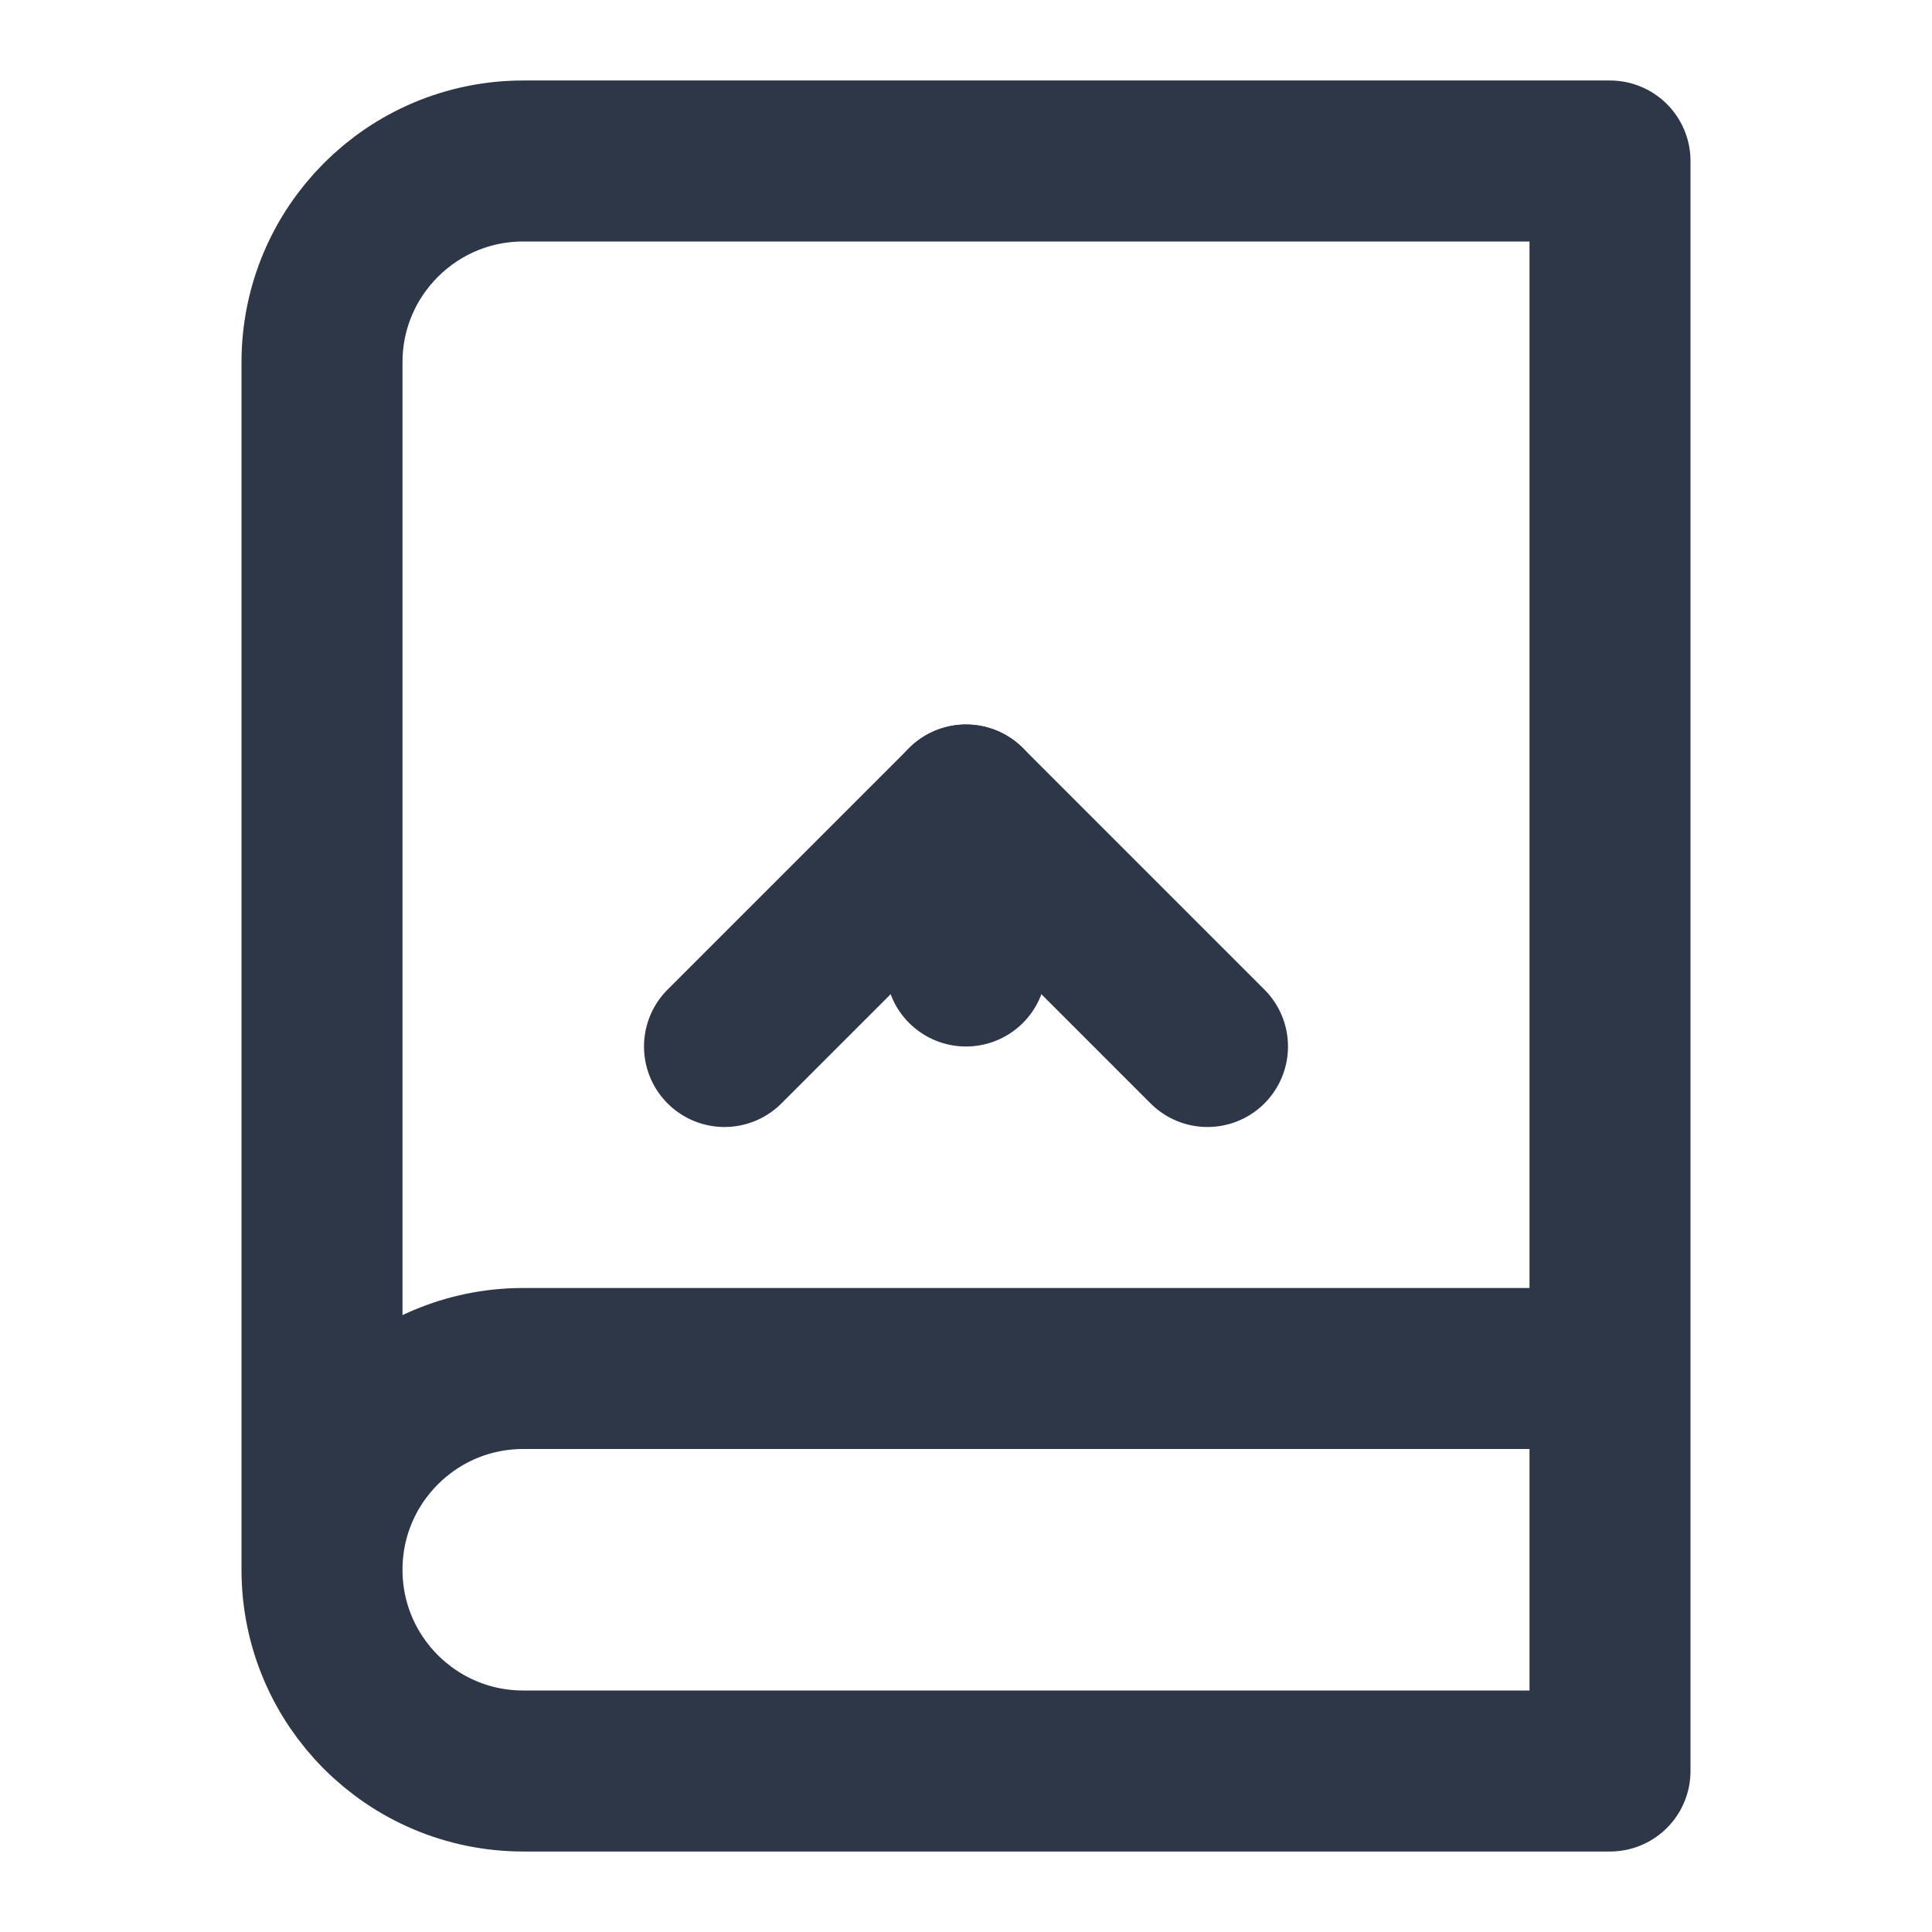
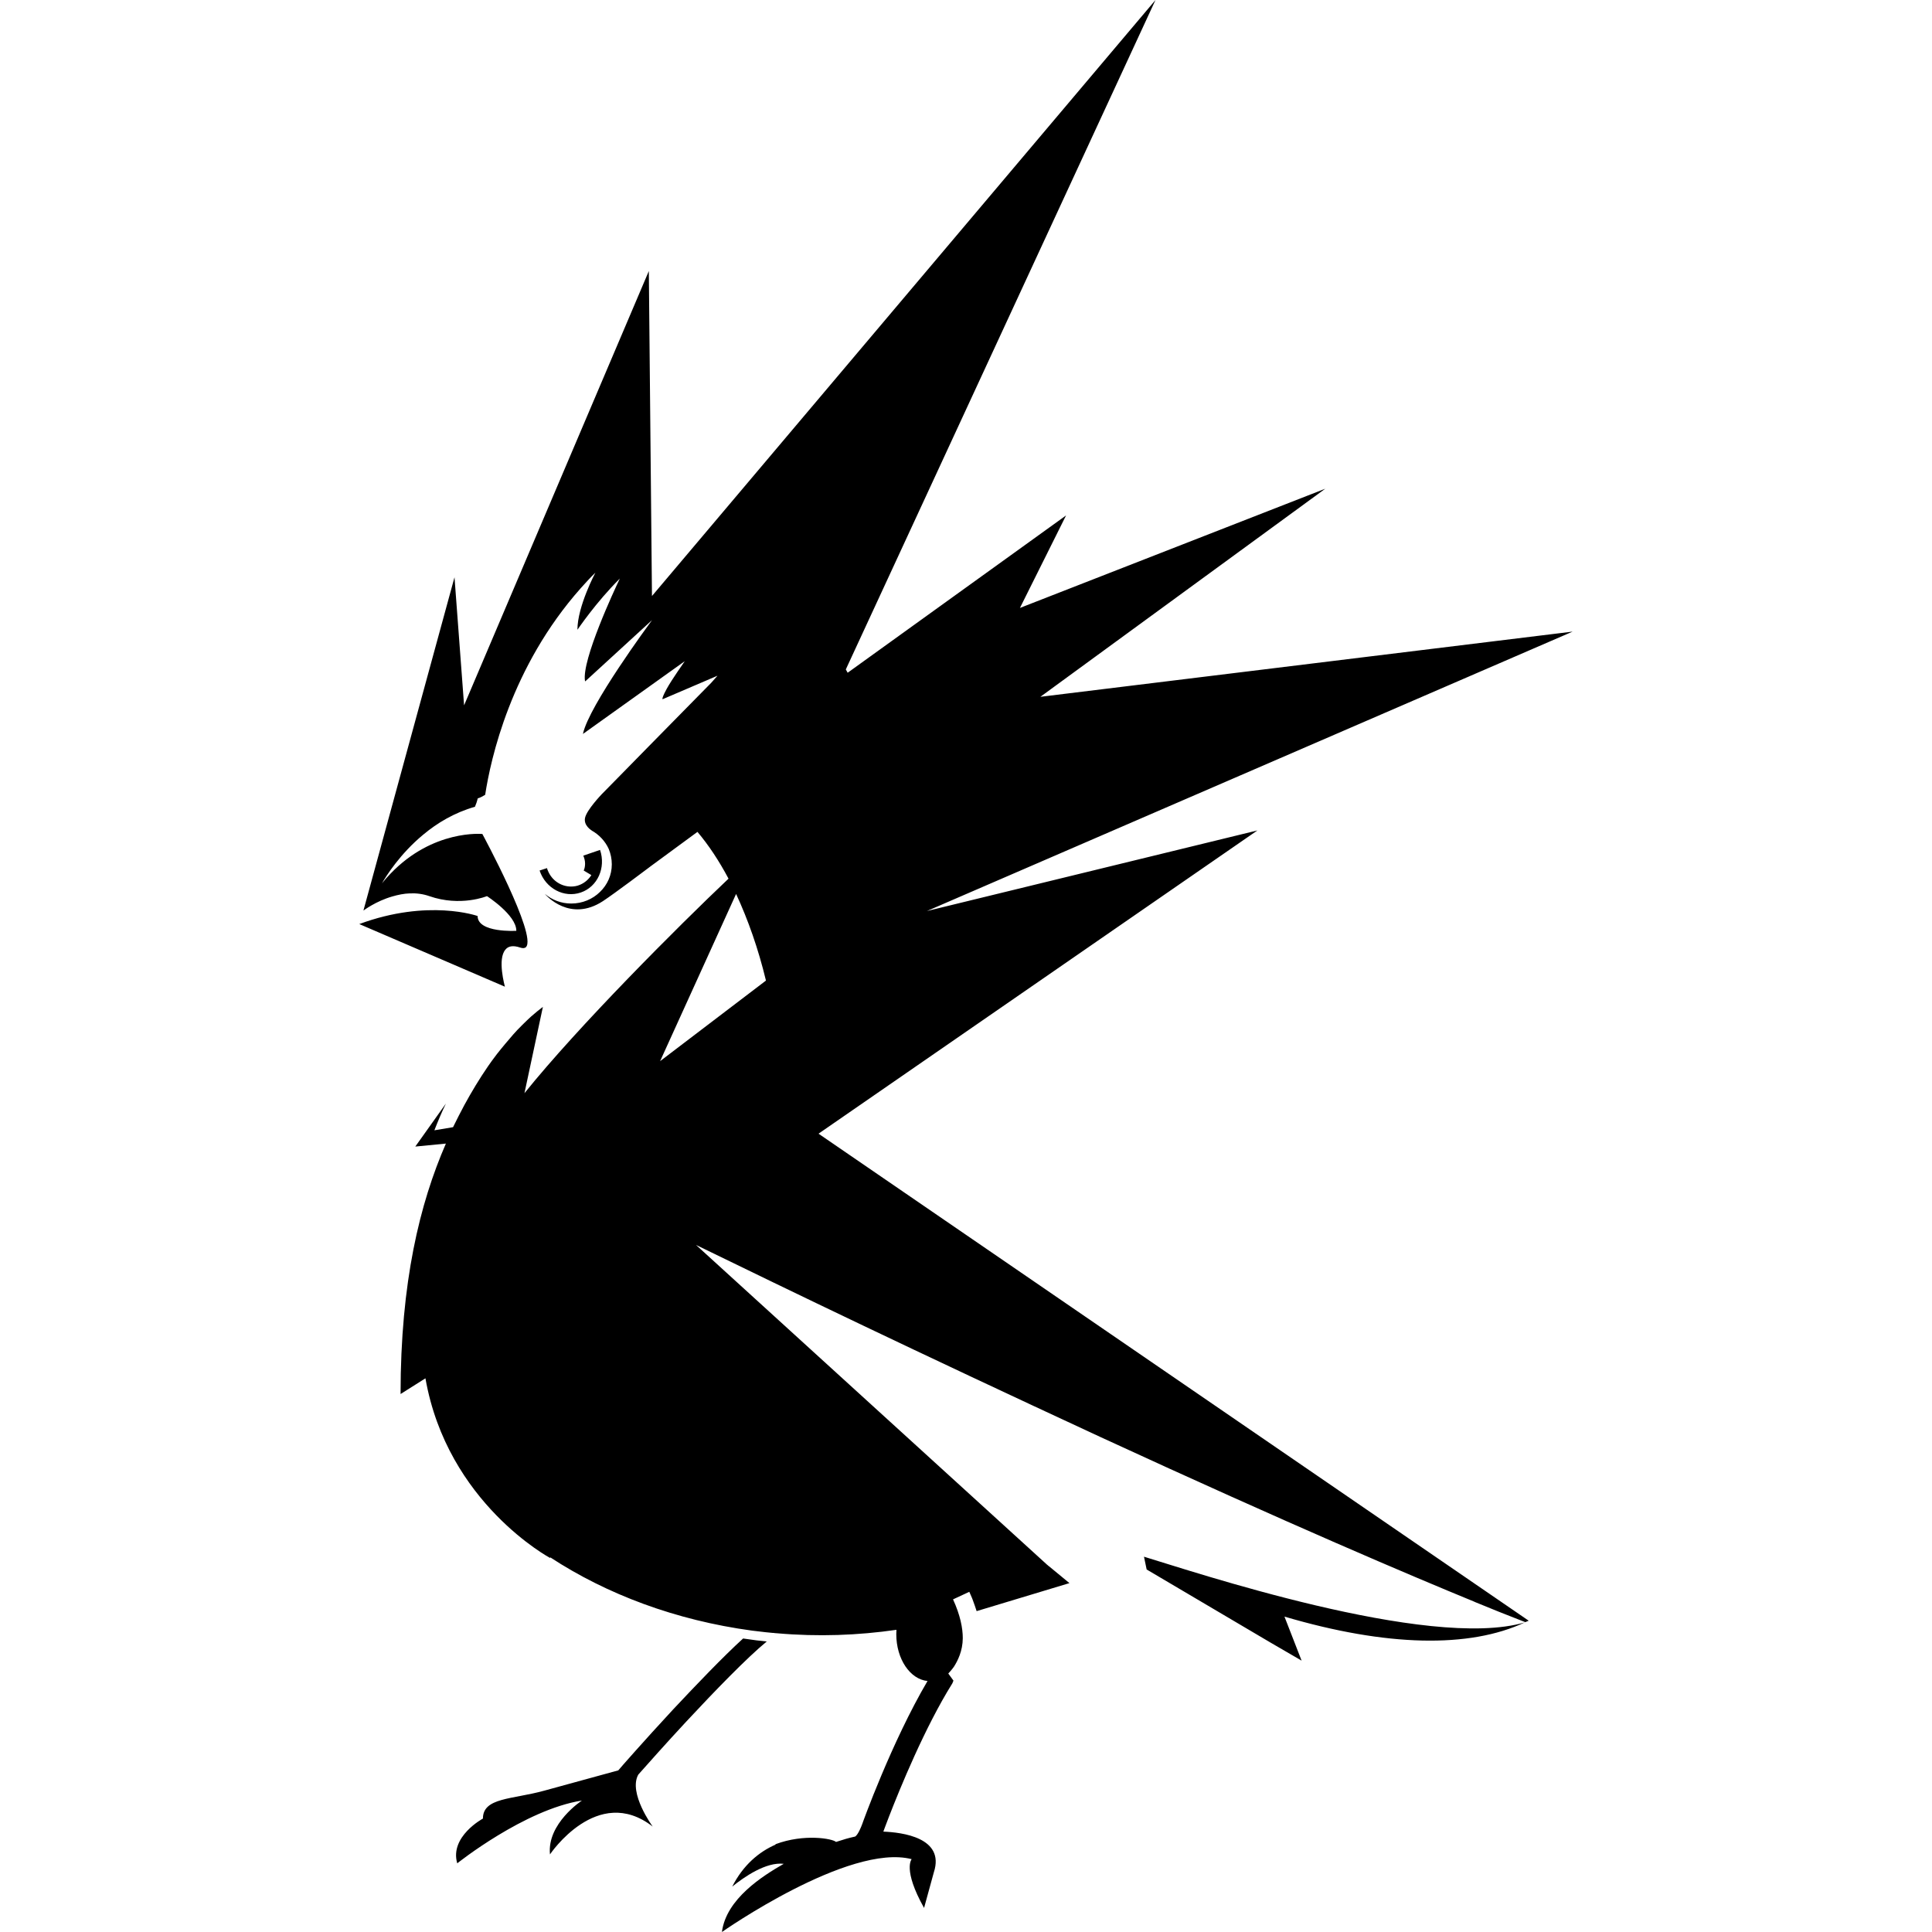
- <svg xmlns="http://www.w3.org/2000/svg" width="24" height="24" viewBox="0 0 24 24" fill="none" stroke="#2d3748" stroke-width="2" stroke-linecap="round" stroke-linejoin="round" class="lucide lucide-book-up-2">
-   <path d="M4 19.5v-15A2.5 2.5 0 0 1 6.5 2H20v20H6.5a2.5 2.5 0 0 1 0-5H20" />
-   <path d="M12 12v-2" />
-   <path d="m15 13-3-3-3 3" />
+ <svg xmlns="http://www.w3.org/2000/svg" role="img" viewBox="0 0 24 24">
+   <path d="M18.942,20.154c-0.687,0.323-1.719,0.302-2.986-0.072l0.213,0.547l-0.389-0.226l-1.537-0.907h0.001 l-0.033-0.158C14.783,19.509,17.746,20.507,18.942,20.154z M7.929,22.045c-0.127,0.229,0.179,0.645,0.179,0.645 c-0.687-0.534-1.276,0.346-1.276,0.346c-0.039-0.385,0.397-0.669,0.397-0.669c-0.715,0.113-1.549,0.78-1.549,0.78 c-0.097-0.333,0.319-0.556,0.319-0.556c0-0.263,0.361-0.236,0.763-0.347c0.272-0.074,0.679-0.186,0.919-0.252 c0.005-0.004,0.007-0.01,0.011-0.013c0-0.002,0.303-0.348,0.671-0.745c0.291-0.31,0.614-0.648,0.868-0.88 c0.118,0.018,0.226,0.031,0.294,0.037c-0.243,0.199-0.651,0.62-0.999,0.994C8.266,21.665,8.039,21.921,7.929,22.045z M10.168,14.083 l8.822,6.05c-0.013,0.007-0.029,0.011-0.042,0.018c-0.008-0.004-0.163-0.064-0.328-0.129c-0.081-0.033-0.178-0.072-0.29-0.118 h-0.001c-0.005-0.002-0.012-0.005-0.019-0.009c-0.772-0.317-2.27-0.951-4.634-2.041c-2.4-1.112-3.815-1.798-5.028-2.388l0.001,0.002 c0,0-0.001-0.002-0.002-0.002l4.363,3.974l0.006,0.004l0.011,0.011h0.002l0.256,0.211l-1.153,0.348 c-0.001-0.006-0.005-0.013-0.006-0.018c-0.006-0.016-0.011-0.033-0.017-0.051c-0.003-0.008-0.006-0.017-0.009-0.025 c-0.006-0.017-0.012-0.033-0.018-0.05c-0.003-0.007-0.006-0.015-0.009-0.023c-0.011-0.023-0.021-0.047-0.032-0.073l-0.202,0.094 c0.09,0.197,0.121,0.356,0.121,0.482c-0.001,0.16-0.064,0.282-0.109,0.353c-0.025,0.037-0.07,0.086-0.071,0.086l0.064,0.088 c-0.004,0.011-0.008,0.023-0.014,0.035c-0.341,0.545-0.652,1.308-0.786,1.653c-0.044,0.114-0.069,0.183-0.069,0.183 c0,0,0,0.002-0.001,0.005c0.227,0.009,0.767,0.073,0.627,0.504l-0.122,0.444c-0.268-0.478-0.154-0.606-0.154-0.606 C10.544,22.894,8.968,24,8.968,24c0.052-0.411,0.506-0.697,0.768-0.847c-0.221-0.026-0.494,0.165-0.64,0.283 c0.137-0.27,0.335-0.433,0.539-0.522c-0.002-0.002-0.002-0.002-0.003-0.004c0.359-0.135,0.712-0.069,0.753-0.029l-0.002,0.001 c0.122-0.038,0.131-0.043,0.241-0.068c0.036-0.026,0.071-0.112,0.088-0.158c0.001-0.005,0.363-1.014,0.81-1.774 c-0.217-0.021-0.388-0.274-0.388-0.581c0-0.018,0.001-0.037,0.002-0.055c-0.475,0.069-0.973,0.088-1.484,0.043 c-0.016,0-0.032-0.003-0.049-0.005c0,0.001,0,0.001,0,0.001c-0.024-0.002-0.131-0.012-0.262-0.029 c-0.945-0.128-1.803-0.45-2.507-0.911l0.002,0.01c0,0-1.279-0.682-1.551-2.233l-0.309,0.195c0-1.39,0.238-2.365,0.563-3.111 l-0.38,0.037l0.38-0.534c-0.05,0.103-0.096,0.212-0.143,0.332l0.233-0.039l0-.002c0.047-0.096,0.092-0.184,0.138-0.27 c0.092-0.169,0.188-0.328,0.295-0.484c0.024-0.035,0.069-0.098,0.111-0.152c0.062-0.08,0.147-0.179,0.204-0.245 c0.051-0.06,0.166-0.172,0.22-0.221c0.041-0.037,0.114-0.096,0.147-0.12l-0.229,1.072c0.669-0.832,1.912-2.075,2.535-2.665 c-0.118-0.222-0.248-0.418-0.386-0.581L8.08,10.763l-0.025,0.019c0,0-0.416,0.314-0.565,0.412c-0.409,0.267-0.706-0.07-0.722-0.09 c0.088,0.074,0.201,0.12,0.328,0.12c0.14,0,0.267-0.055,0.357-0.144c0.092-0.088,0.147-0.209,0.147-0.343 c0-0.068-0.014-0.132-0.038-0.191c-0.044-0.097-0.12-0.178-0.214-0.23H7.35c0,0-0.104-0.06-0.082-0.158 c0.022-0.099,0.206-0.291,0.206-0.291l0.225-0.229l0.36-0.367l0.777-0.79c0.047-0.052,0.077-0.087,0.077-0.087L8.231,8.686 L8.229,8.68c0-0.009,0.006-0.037,0.053-0.123c0.065-0.119,0.22-0.335,0.224-0.343l0.001-0.001L7.242,9.117c0-0.001,0-0.001,0-0.002 c0.074-0.35,0.824-1.365,0.858-1.412L7.27,8.464c0-0.002-0.001-0.004-0.003-0.006C7.224,8.2,7.638,7.317,7.695,7.197 C7.697,7.193,7.698,7.19,7.7,7.187C7.398,7.488,7.18,7.815,7.173,7.823c0-0.291,0.223-0.709,0.223-0.709 C7.332,7.176,7.272,7.242,7.214,7.307C6.346,8.285,6.095,9.429,6.027,9.873c0,0,0,0.001-0.001,0.001 C5.881,9.963,5.97,9.854,5.9,10.022c-0.256,0.073-0.47,0.202-0.642,0.346c-0.287,0.237-0.459,0.511-0.513,0.605 c0.034-0.043,0.07-0.083,0.105-0.119C5.38,10.3,5.992,10.36,5.992,10.36s0.682,1.26,0.542,1.405 c-0.015,0.015-0.039,0.017-0.072,0.006c-0.09-0.031-0.149-0.017-0.182,0.024c-0.105,0.117-0.009,0.454-0.008,0.462l-1.809-0.778 c0.858-0.318,1.47-0.1,1.47-0.1c0,0.212,0.48,0.184,0.48,0.184l0-.001h0.001c0-0.196-0.365-0.43-0.365-0.43 s-0.327,0.136-0.716,0c-0.077-0.027-0.161-0.038-0.242-0.034C5.02,11.1,4.946,11.115,4.874,11.136 c-0.206,0.059-0.357,0.174-0.357,0.174v-0.001L4.515,11.31l1.131-4.139l0.119,1.591L8.06,3.367l0.039,4.037L14.354,0l-3.847,8.316 l0.023,0.041l2.713-1.954l-0.573,1.149l3.793-1.481l-3.539,2.585l6.612-0.81l-8.021,3.471l4.105-1.001L10.168,14.083z M11.512,11.319l0.001,0l-0.001-0.004C11.512,11.316,11.512,11.317,11.512,11.319z M9.515,12.181 c-0.095-0.395-0.223-0.757-0.371-1.076L8.2,13.182L9.515,12.181z M7.215,11.087c0.208-0.071,0.314-0.308,0.239-0.529l-0.208,0.071 c0.013,0.031,0.022,0.064,0.022,0.099c0,0.031-0.005,0.06-0.017,0.086l0.095,0.057c-0.032,0.051-0.081,0.095-0.141,0.12 c-0.036,0.016-0.074,0.022-0.112,0.022c-0.122,0-0.236-0.074-0.286-0.195c-0.004-0.01-0.01-0.022-0.012-0.034l-0.092,0.03 C6.778,11.038,7.008,11.158,7.215,11.087z" />
</svg>
